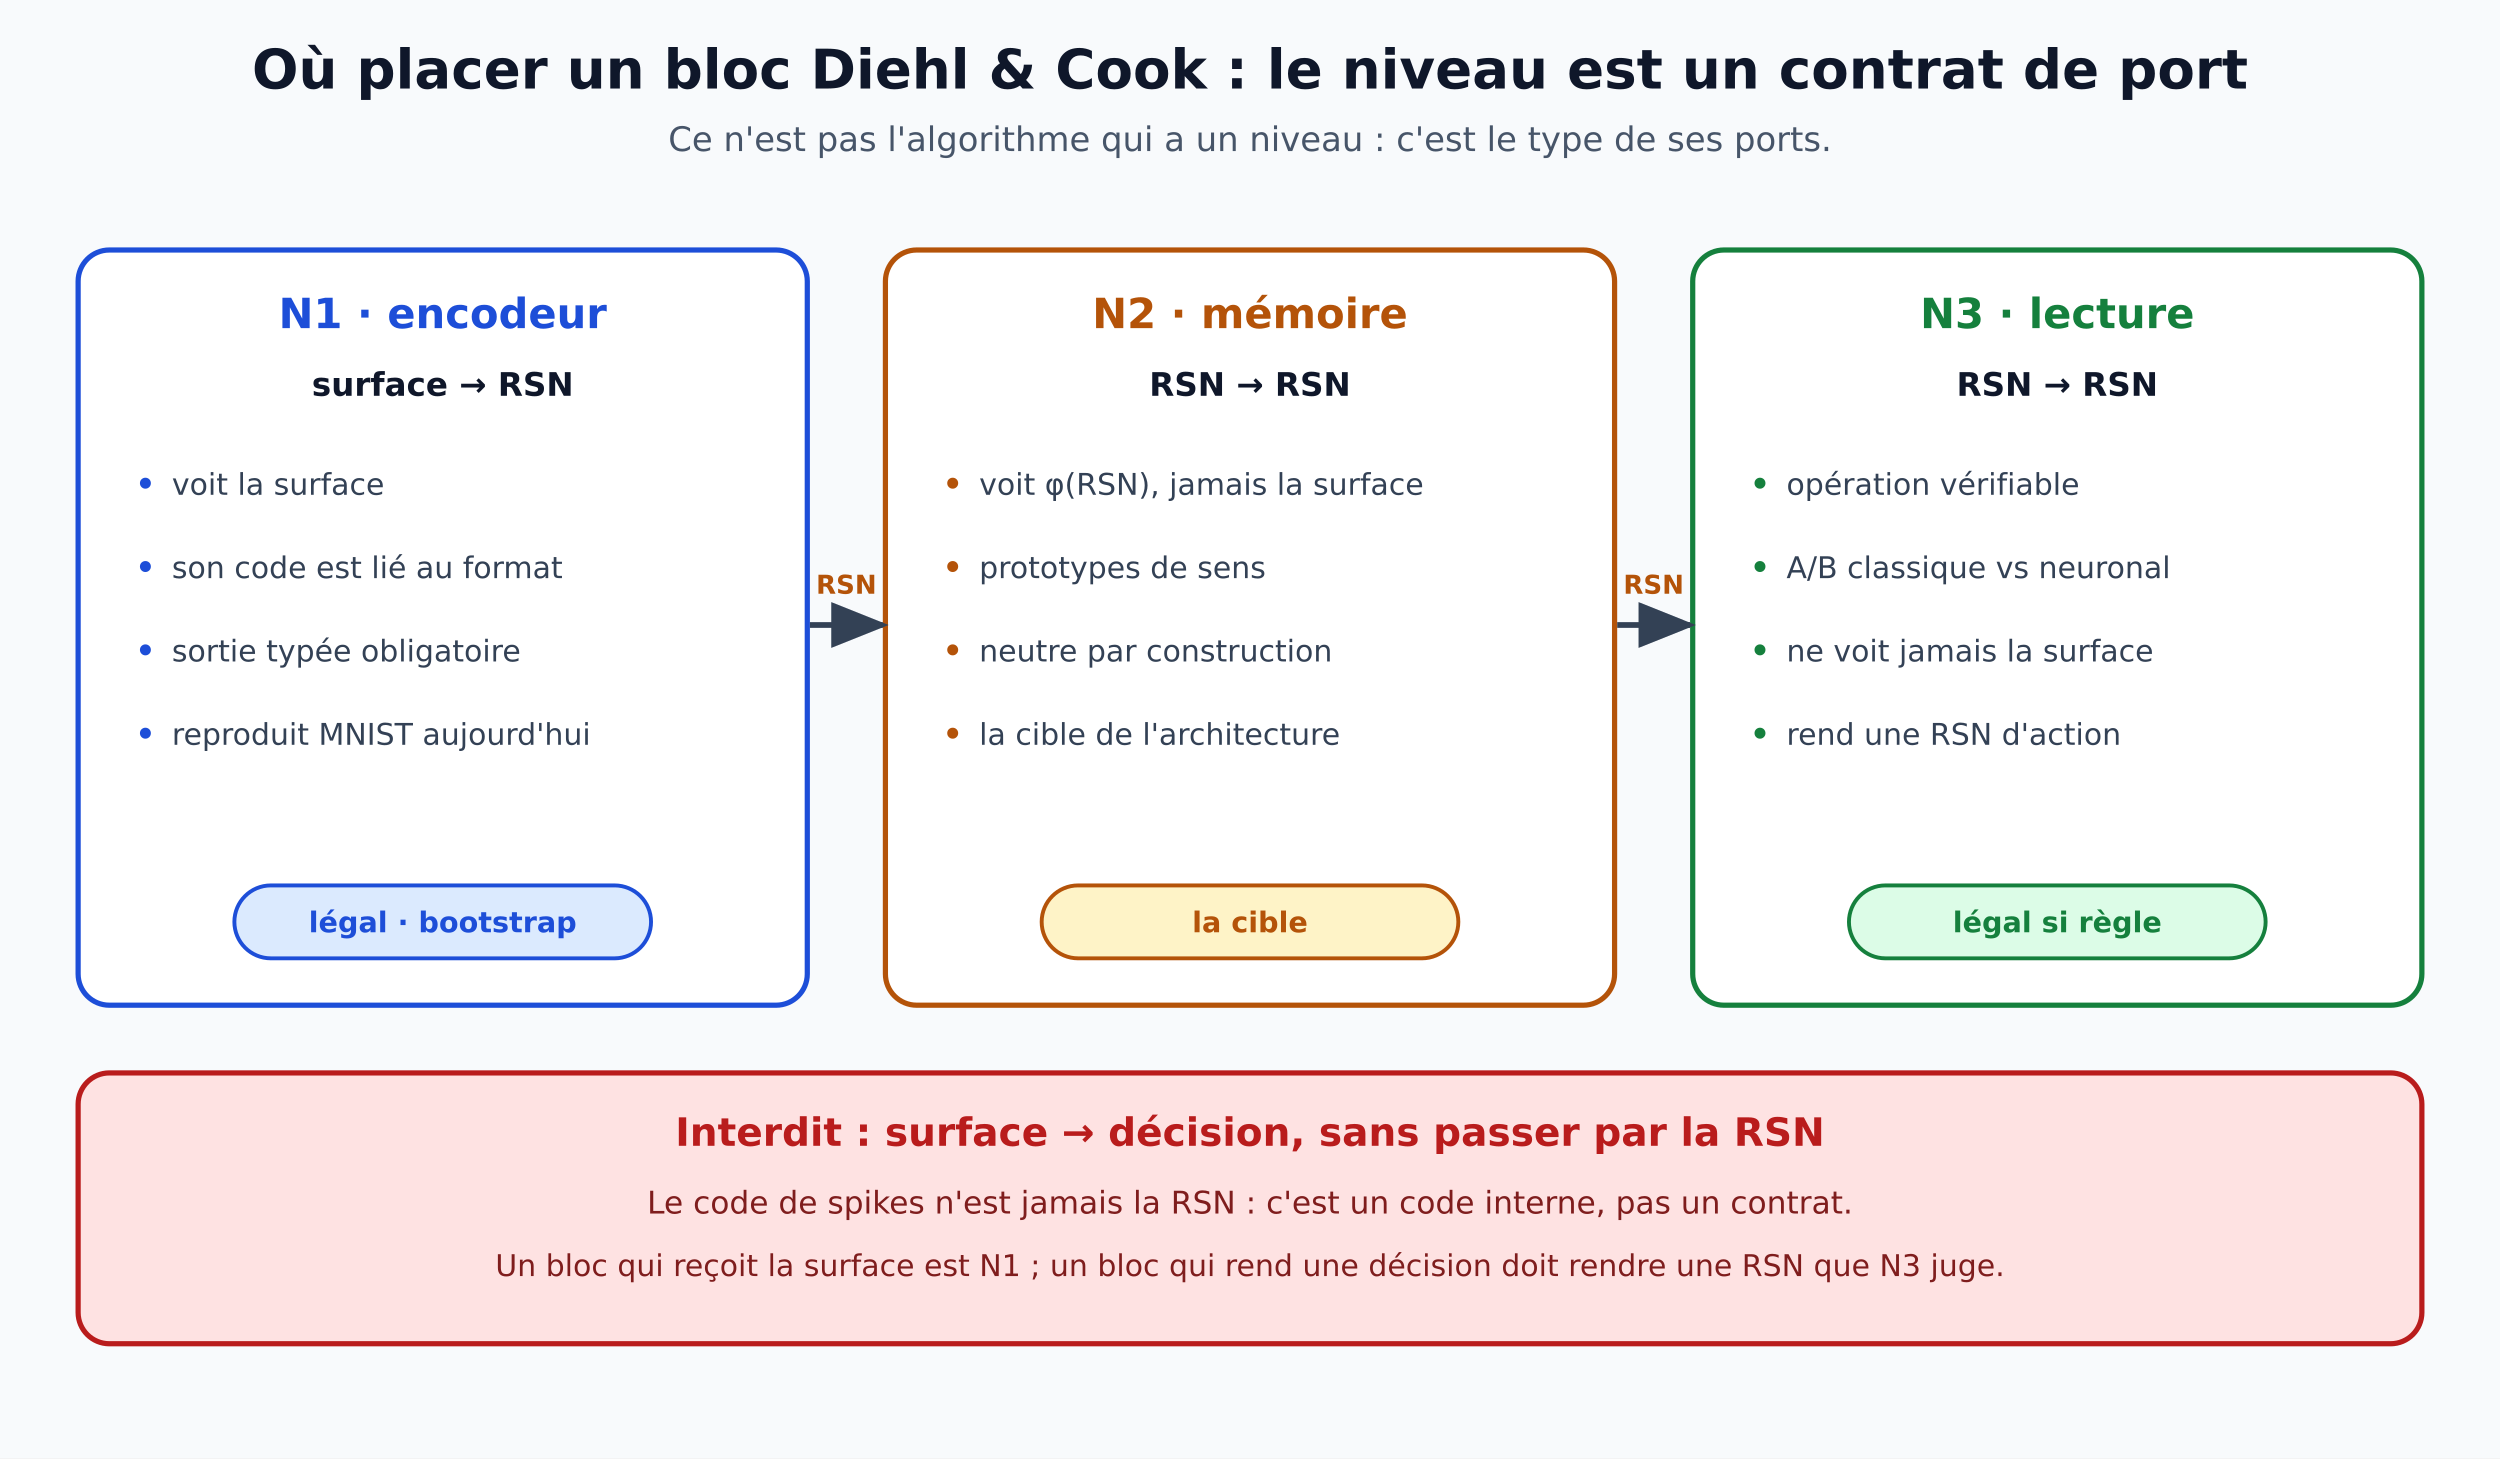
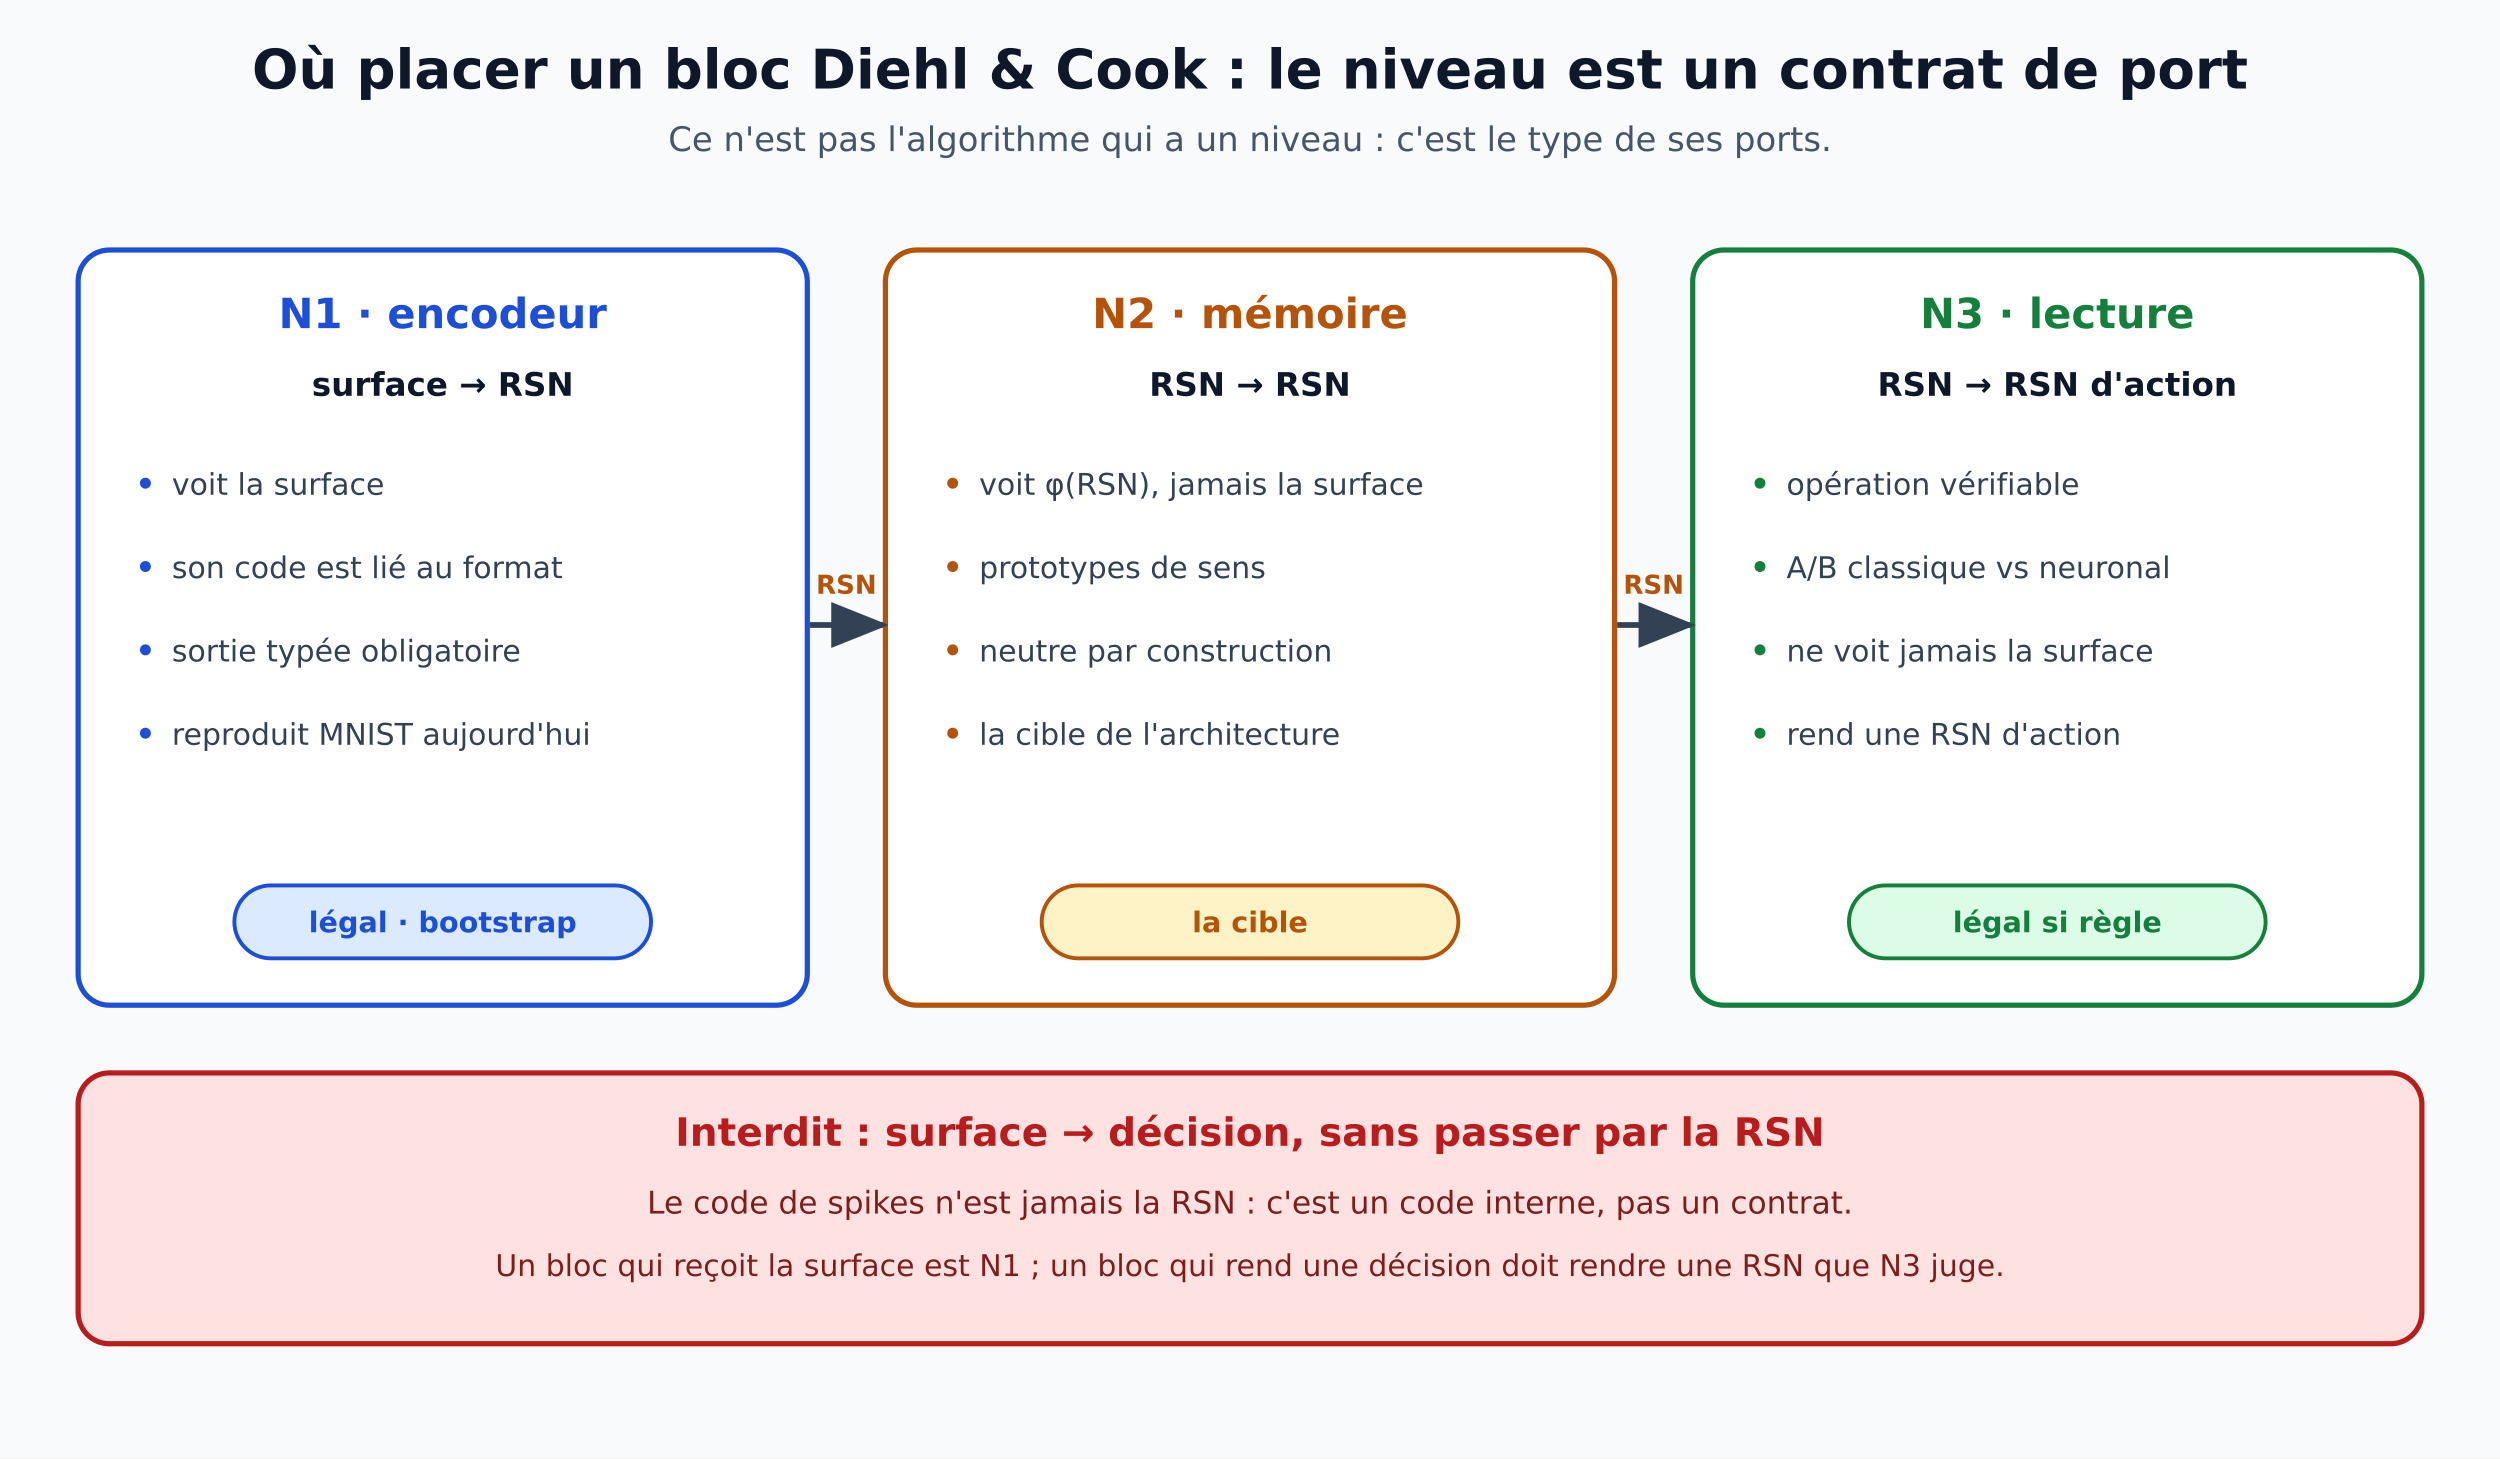
<svg xmlns="http://www.w3.org/2000/svg" role="img" viewBox="0 0 960 560" font-family="DejaVu Sans, Arial, sans-serif">
  <defs>
    <marker id="f" markerWidth="10" markerHeight="8" refX="9" refY="4" orient="auto">
      <path d="M0,0 L10,4 L0,8 z" fill="#334155" />
    </marker>
    <marker id="fr" markerWidth="10" markerHeight="8" refX="9" refY="4" orient="auto">
      <path d="M0,0 L10,4 L0,8 z" fill="#b91c1c" />
    </marker>
    <marker id="fv" markerWidth="10" markerHeight="8" refX="9" refY="4" orient="auto">
      <path d="M0,0 L10,4 L0,8 z" fill="#15803d" />
    </marker>
    <marker id="fb" markerWidth="10" markerHeight="8" refX="9" refY="4" orient="auto">
      <path d="M0,0 L10,4 L0,8 z" fill="#1d4ed8" />
    </marker>
    <marker id="fa" markerWidth="10" markerHeight="8" refX="9" refY="4" orient="auto">
      <path d="M0,0 L10,4 L0,8 z" fill="#b45309" />
    </marker>
  </defs>
  <rect width="960" height="560" fill="#f8fafc" />
  <text x="480.0" y="34" text-anchor="middle" font-size="21" font-weight="bold" fill="#0f172a">Où placer un bloc Diehl &amp; Cook : le niveau est un contrat de port</text>
  <text x="480" y="58" text-anchor="middle" font-size="13" fill="#475569">Ce n'est pas l'algorithme qui a un niveau : c'est le type de ses ports.</text>
  <rect x="30" y="96" width="280" height="290" rx="12" fill="#ffffff" stroke="#1d4ed8" stroke-width="2" />
  <text x="170" y="126" text-anchor="middle" font-size="16" font-weight="bold" fill="#1d4ed8">N1 · encodeur</text>
  <text x="170" y="152" text-anchor="middle" font-size="12.5" font-weight="bold" fill="#0f172a">surface → RSN</text>
  <text x="52" y="190" text-anchor="start" font-size="12" font-weight="bold" fill="#1d4ed8">•</text>
  <text x="66" y="190" text-anchor="start" font-size="11.5" fill="#334155">voit la surface</text>
  <text x="52" y="222" text-anchor="start" font-size="12" font-weight="bold" fill="#1d4ed8">•</text>
  <text x="66" y="222" text-anchor="start" font-size="11.5" fill="#334155">son code est lié au format</text>
  <text x="52" y="254" text-anchor="start" font-size="12" font-weight="bold" fill="#1d4ed8">•</text>
  <text x="66" y="254" text-anchor="start" font-size="11.5" fill="#334155">sortie typée obligatoire</text>
  <text x="52" y="286" text-anchor="start" font-size="12" font-weight="bold" fill="#1d4ed8">•</text>
  <text x="66" y="286" text-anchor="start" font-size="11.5" fill="#334155">reproduit MNIST aujourd'hui</text>
  <rect x="90" y="340" width="160" height="28" rx="14" fill="#dbeafe" stroke="#1d4ed8" stroke-width="1.5" />
  <text x="170.0" y="358.0" text-anchor="middle" font-size="11" font-weight="bold" fill="#1d4ed8">légal · bootstrap</text>
  <rect x="340" y="96" width="280" height="290" rx="12" fill="#ffffff" stroke="#b45309" stroke-width="2" />
  <text x="480" y="126" text-anchor="middle" font-size="16" font-weight="bold" fill="#b45309">N2 · mémoire</text>
  <text x="480" y="152" text-anchor="middle" font-size="12.5" font-weight="bold" fill="#0f172a">RSN → RSN</text>
  <text x="362" y="190" text-anchor="start" font-size="12" font-weight="bold" fill="#b45309">•</text>
  <text x="376" y="190" text-anchor="start" font-size="11.5" fill="#334155">voit φ(RSN), jamais la surface</text>
  <text x="362" y="222" text-anchor="start" font-size="12" font-weight="bold" fill="#b45309">•</text>
  <text x="376" y="222" text-anchor="start" font-size="11.5" fill="#334155">prototypes de sens</text>
  <text x="362" y="254" text-anchor="start" font-size="12" font-weight="bold" fill="#b45309">•</text>
  <text x="376" y="254" text-anchor="start" font-size="11.5" fill="#334155">neutre par construction</text>
  <text x="362" y="286" text-anchor="start" font-size="12" font-weight="bold" fill="#b45309">•</text>
  <text x="376" y="286" text-anchor="start" font-size="11.5" fill="#334155">la cible de l'architecture</text>
  <rect x="400" y="340" width="160" height="28" rx="14" fill="#fef3c7" stroke="#b45309" stroke-width="1.5" />
  <text x="480.0" y="358.0" text-anchor="middle" font-size="11" font-weight="bold" fill="#b45309">la cible</text>
  <rect x="650" y="96" width="280" height="290" rx="12" fill="#ffffff" stroke="#15803d" stroke-width="2" />
  <text x="790" y="126" text-anchor="middle" font-size="16" font-weight="bold" fill="#15803d">N3 · lecture</text>
-   <text x="790" y="152" text-anchor="middle" font-size="12.5" font-weight="bold" fill="#0f172a">RSN → RSN</text>
+   <text x="790" y="152" text-anchor="middle" font-size="12.5" font-weight="bold" fill="#0f172a">RSN → RSN d'action</text>
  <text x="672" y="190" text-anchor="start" font-size="12" font-weight="bold" fill="#15803d">•</text>
  <text x="686" y="190" text-anchor="start" font-size="11.5" fill="#334155">opération vérifiable</text>
  <text x="672" y="222" text-anchor="start" font-size="12" font-weight="bold" fill="#15803d">•</text>
  <text x="686" y="222" text-anchor="start" font-size="11.5" fill="#334155">A/B classique vs neuronal</text>
  <text x="672" y="254" text-anchor="start" font-size="12" font-weight="bold" fill="#15803d">•</text>
  <text x="686" y="254" text-anchor="start" font-size="11.5" fill="#334155">ne voit jamais la surface</text>
  <text x="672" y="286" text-anchor="start" font-size="12" font-weight="bold" fill="#15803d">•</text>
  <text x="686" y="286" text-anchor="start" font-size="11.5" fill="#334155">rend une RSN d'action</text>
  <rect x="710" y="340" width="160" height="28" rx="14" fill="#dcfce7" stroke="#15803d" stroke-width="1.5" />
  <text x="790.0" y="358.0" text-anchor="middle" font-size="11" font-weight="bold" fill="#15803d">légal si règle</text>
  <line x1="311" y1="240" x2="339" y2="240" stroke="#334155" stroke-width="2.2" marker-end="url(#f)" />
  <line x1="621" y1="240" x2="649" y2="240" stroke="#334155" stroke-width="2.2" marker-end="url(#f)" />
  <text x="325" y="228" text-anchor="middle" font-size="10" font-weight="bold" fill="#b45309">RSN</text>
  <text x="635" y="228" text-anchor="middle" font-size="10" font-weight="bold" fill="#b45309">RSN</text>
  <rect x="30" y="412" width="900" height="104" rx="12" fill="#fee2e2" stroke="#b91c1c" stroke-width="2" />
  <text x="480" y="440" text-anchor="middle" font-size="15" font-weight="bold" fill="#b91c1c">Interdit : surface → décision, sans passer par la RSN</text>
  <text x="480" y="466" text-anchor="middle" font-size="12" fill="#7f1d1d">Le code de spikes n'est jamais la RSN : c'est un code interne, pas un contrat.</text>
  <text x="480" y="490" text-anchor="middle" font-size="11.5" fill="#7f1d1d">Un bloc qui reçoit la surface est N1 ; un bloc qui rend une décision doit rendre une RSN que N3 juge.</text>
</svg>
